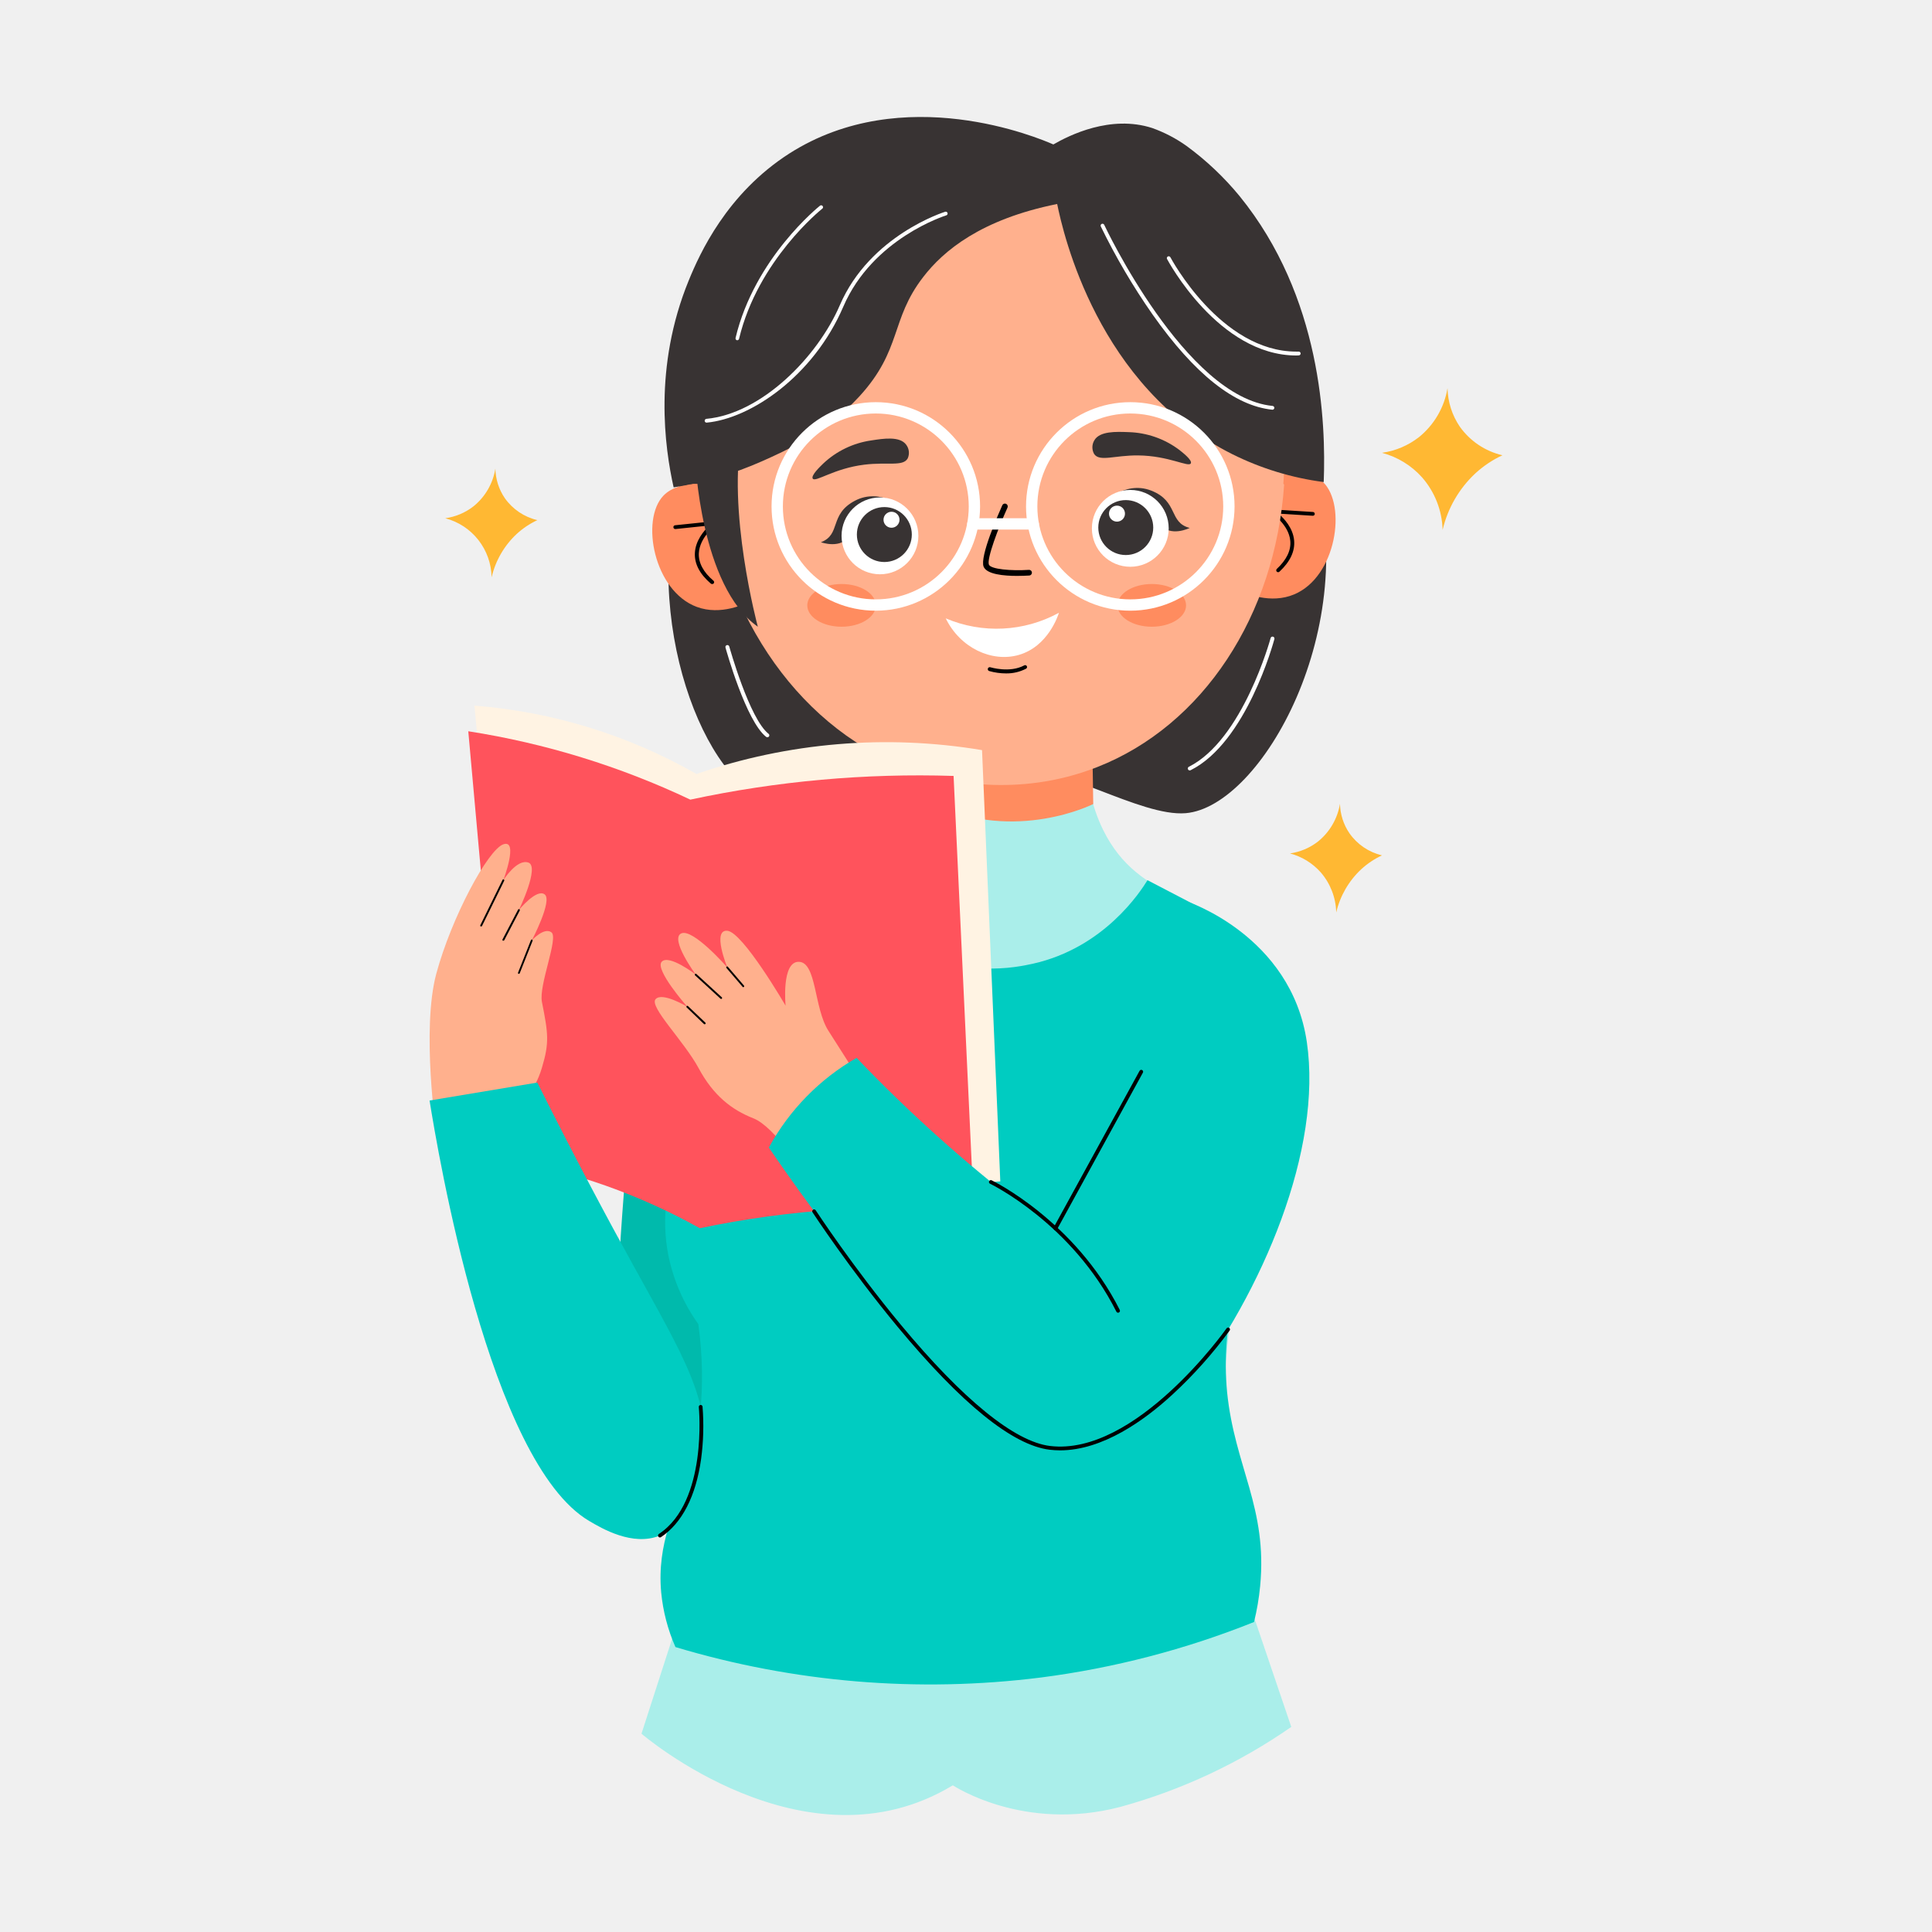
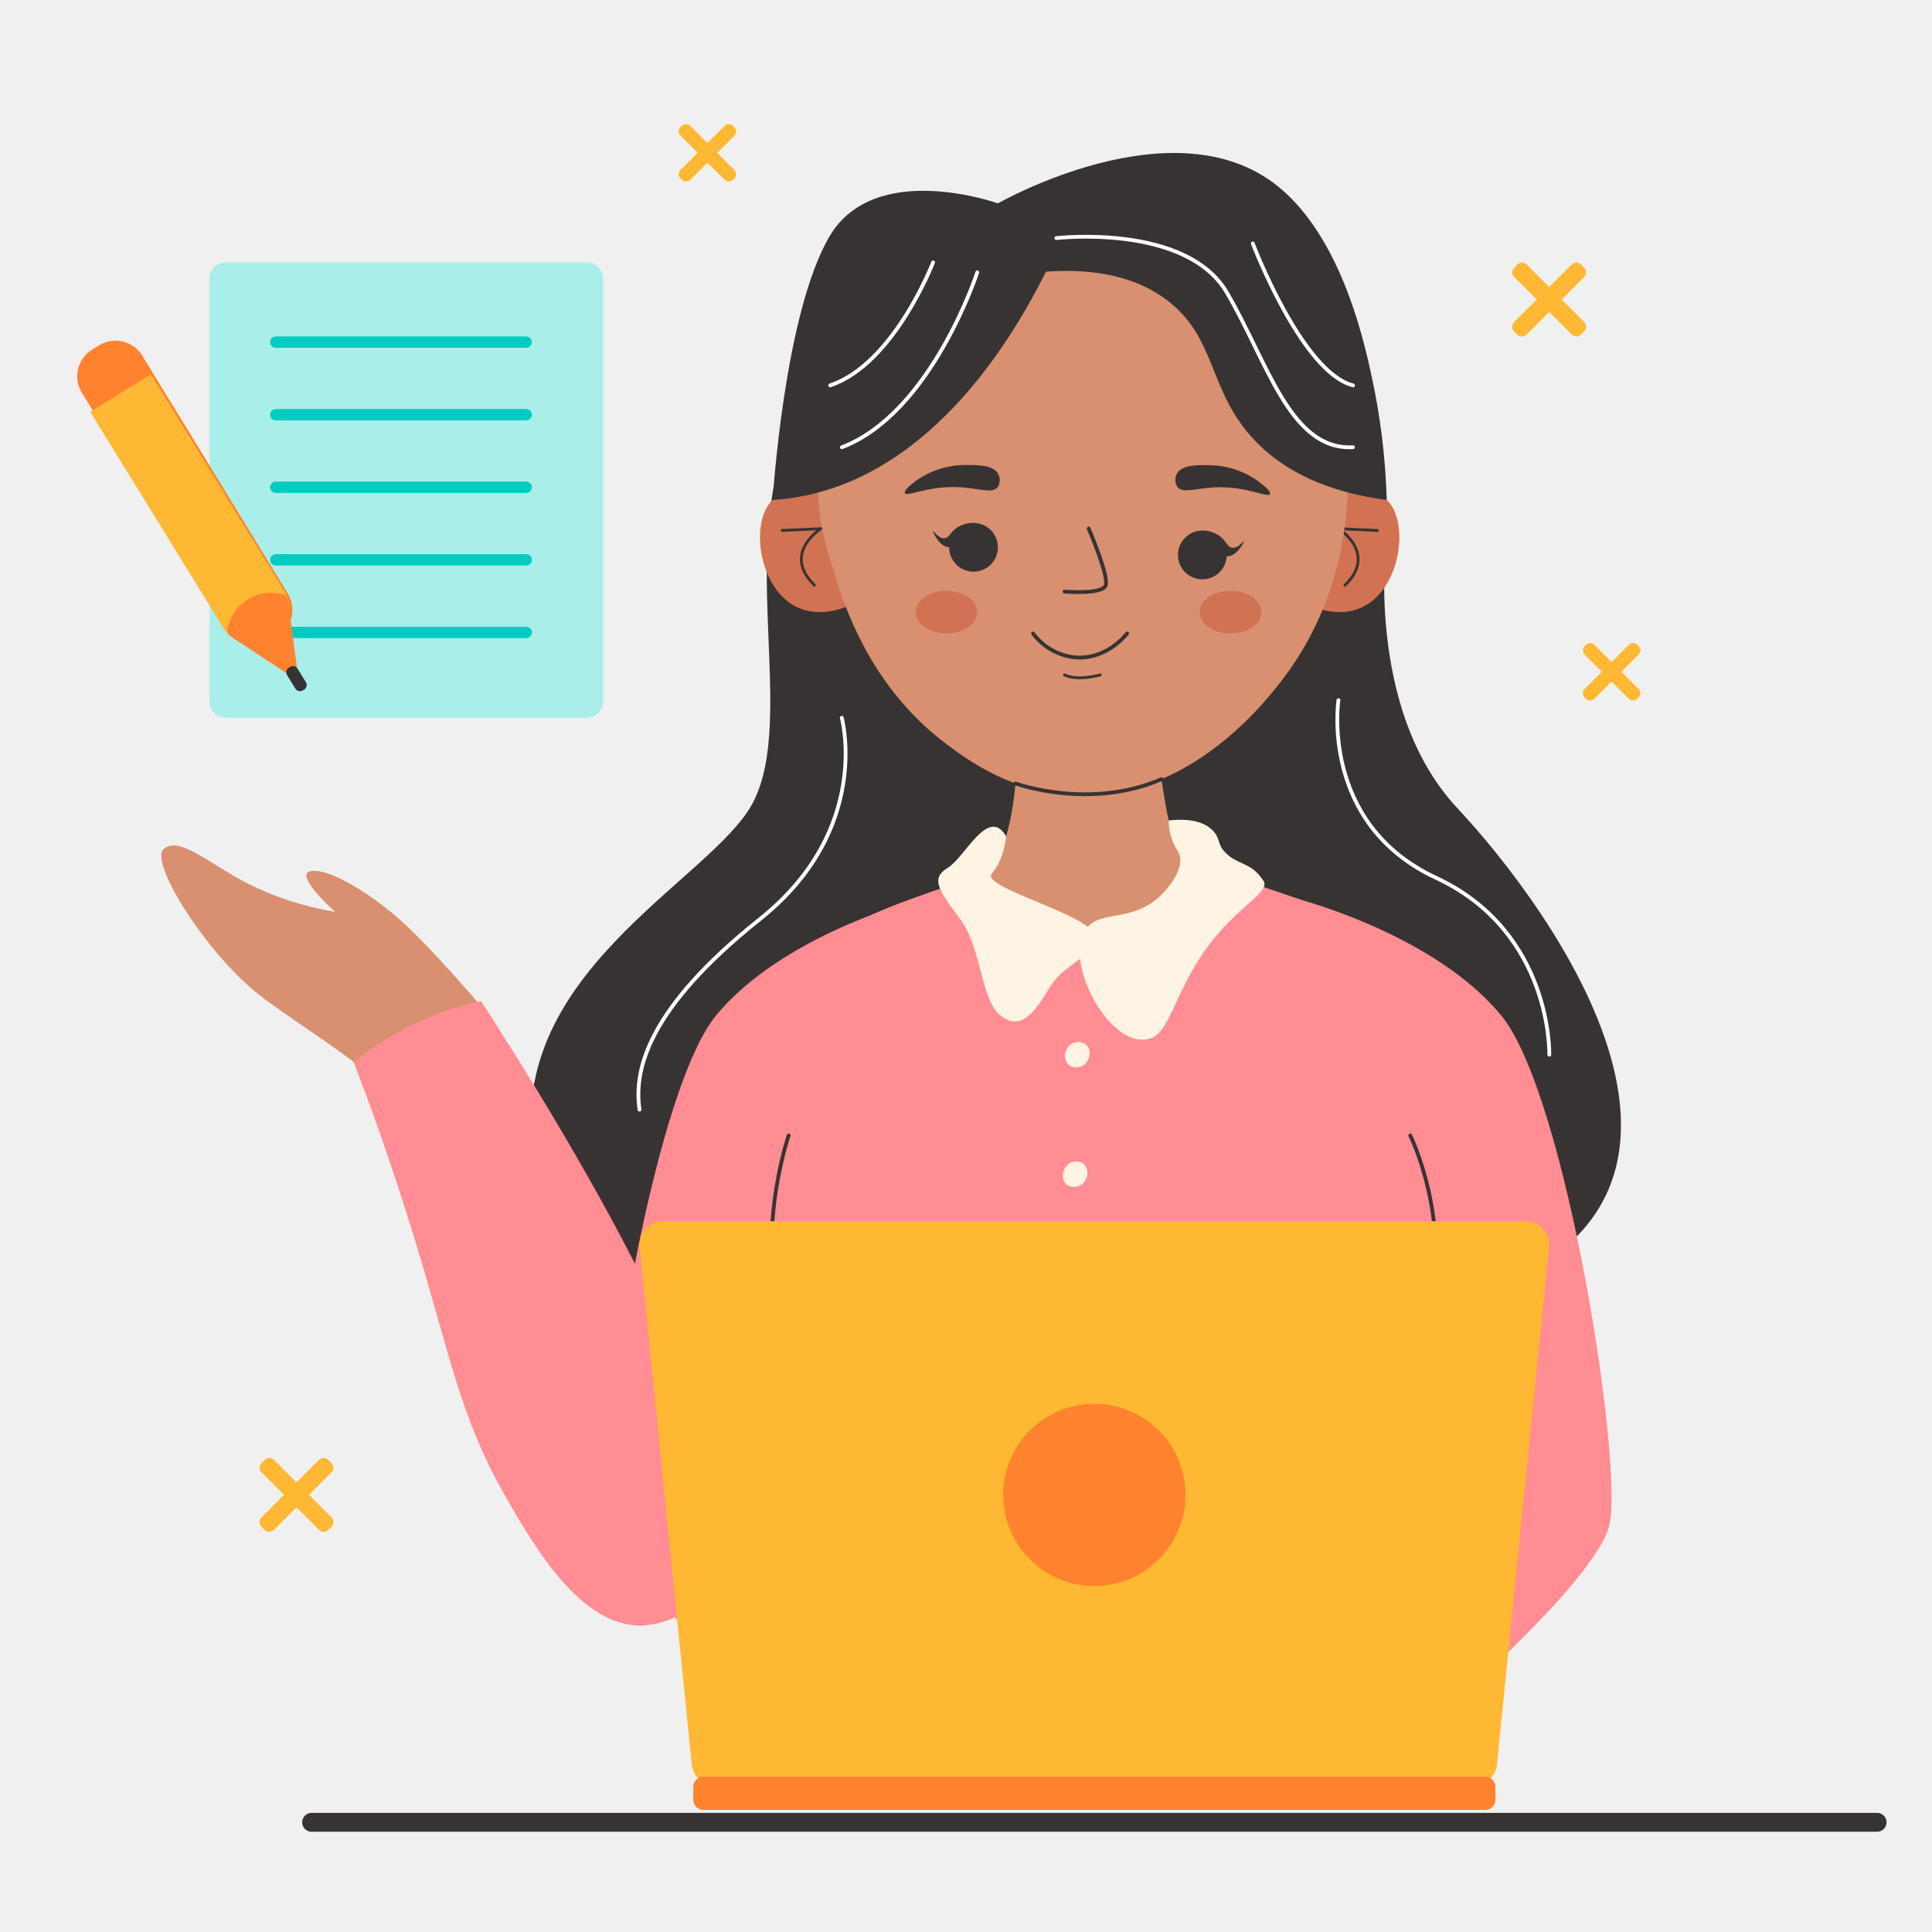
<svg xmlns="http://www.w3.org/2000/svg" viewBox="0 0 512 512">
  <defs>
-     <style>.cls-1{fill:#ffb833;}.cls-2{fill:#383333;}.cls-3{fill:#ff8c5f;}.cls-4{fill:#ffb08d;}.cls-5{fill:#aaeeea;}.cls-6{fill:#fff;}.cls-7{fill:#00baac;}.cls-8{fill:#00ccc1;}.cls-9{fill:#fff3e3;}.cls-10{fill:#ff535c;}</style>
+     <style>.cls-1,.cls-15{fill:#383333;}.cls-2{fill:#ffb833;}.cls-3{fill:#d89071;}.cls-4{fill:#d17352;}.cls-11,.cls-12,.cls-14,.cls-5,.cls-6,.cls-9{fill:none;stroke-linecap:round;stroke-linejoin:round;}.cls-14,.cls-5,.cls-6,.cls-9{stroke:#383333;}.cls-5{stroke-width:0.75px;}.cls-15,.cls-6{fill-rule:evenodd;}.cls-7{fill:#ff8d93;}.cls-8{fill:#fff3e3;}.cls-10{fill:#aaeeea;}.cls-11{stroke:#00ccc1;stroke-width:3px;}.cls-12{stroke:#fff;}.cls-13{fill:#ff832f;}.cls-14{stroke-width:5px;}</style>
  </defs>
-   <g data-name="Reading Book" id="Reading_Book">
-     <path class="cls-1" d="M142.41,137.84a21.6,21.6,0,0,0-5.48,3.66A22.78,22.78,0,0,0,130.28,153,16.46,16.46,0,0,0,118,137.34a15.64,15.64,0,0,0,7.47-3.15,16.19,16.19,0,0,0,5.81-10,14.37,14.37,0,0,0,2.49,7.81A14.64,14.64,0,0,0,142.41,137.84Z" />
-     <path class="cls-1" d="M366.24,226.68a21.87,21.87,0,0,0-5.48,3.66,22.78,22.78,0,0,0-6.65,11.46A16.82,16.82,0,0,0,350,231.17a16.53,16.53,0,0,0-8.14-5A15.77,15.77,0,0,0,349.3,223a16.26,16.26,0,0,0,5.81-10,14.37,14.37,0,0,0,2.49,7.8A14.64,14.64,0,0,0,366.24,226.68Z" />
-     <path class="cls-1" d="M398.16,120.65a28.2,28.2,0,0,0-7.16,4.78,29.77,29.77,0,0,0-8.69,15,22.07,22.07,0,0,0-5.43-13.9A21.76,21.76,0,0,0,366.24,120a20.6,20.6,0,0,0,9.77-4.13,21.2,21.2,0,0,0,7.6-13,18.83,18.83,0,0,0,3.26,10.21A19.19,19.19,0,0,0,398.16,120.65Z" />
-     <path class="cls-2" d="M180.78,126.53c-11.44,37,6.16,82.14,23.68,85.74a43.64,43.64,0,0,0,8.61.36c9-.19,16-2.1,29.37-5.86a96.26,96.26,0,0,1,14.22-3.32s4.55-.63,9.12-.74c14.91-.37,36.47,13.81,48.46,12.79,20.21-1.73,46.89-49.56,33.72-91.84-11.07-35.55-47.58-58.41-84.18-57.94C224.49,66.22,191,93.51,180.78,126.53Z" />
-     <path class="cls-3" d="M194.49,132.13c-.85-.74-5.5-4.64-11.78-3.81-.92.12-4.58.6-6.92,3.06-6.08,6.38-2.53,25.21,8.85,29.45,6.35,2.36,12.79-.71,15-1.87Z" />
-     <path d="M188.7,154.78a.49.49,0,0,1-.32-.12c-2.95-2.53-4.37-5.26-4.23-8.1.16-3.3,2.38-5.92,3.86-7.3l-9,.94a.5.5,0,0,1-.11-1l10.68-1.11a.5.5,0,0,1,.52.32.51.51,0,0,1-.18.59c-.05,0-4.52,3.24-4.72,7.62-.12,2.51,1.18,5,3.88,7.28a.5.5,0,0,1-.33.88Z" />
-     <path class="cls-3" d="M332,129.25c.83-.78,5.31-4.86,11.62-4.28.93.08,4.6.41,7,2.78,6.33,6.12,3.54,25.08-7.65,29.77-6.26,2.63-12.81-.18-15-1.25Q330,142.76,332,129.25Z" />
-     <path d="M338.72,151.64a.49.49,0,0,1-.36-.15.5.5,0,0,1,0-.71c2.6-2.43,3.81-4.93,3.58-7.44-.38-4.37-5-7.39-5-7.42a.48.48,0,0,1-.2-.57.49.49,0,0,1,.5-.35l10.72.68a.5.5,0,0,1-.07,1l-9.08-.57c1.53,1.32,3.86,3.84,4.15,7.14.25,2.83-1.06,5.61-3.9,8.26A.48.48,0,0,1,338.72,151.64Z" />
-     <circle class="cls-4" cx="263.78" cy="122.55" r="76.53" />
-     <path class="cls-5" d="M289.29,186.34c-1.64,7.94-3.08,21,3,33.5,9.73,19.83,28.21,16.93,40.36,31.22C355,277.25,321,320,324.32,388.13a203.5,203.5,0,0,0,14.46,65.49A207.32,207.32,0,0,1,277,471.52c-46.55,5.86-84-5.68-103.47-13.33a248.48,248.48,0,0,0,13-89.86C186,356.26,185,355,184.2,338.64c-2.78-54.15-8.18-86.57,11.42-97.09,20.56-11.05,45.59-16,51-27S252,181,252,181,264.92,167.3,289.29,186.34Z" />
-     <path class="cls-3" d="M289.72,213.08s-20.57,10.38-42.43,0l.91-16.65h41.26Q289.6,204.76,289.72,213.08Z" />
-     <path class="cls-4" d="M187.68,130.7c5.17,36.33,27.44,65.56,57.44,74.48,4.81,1.42,24.14,6.59,45.69-1.91,28-11,47.14-40.14,49.5-74.87C340.31,128.4,242.94,62.69,187.68,130.7Z" />
-     <path class="cls-2" d="M312.42,119.15a23.39,23.39,0,0,0-13.35-4.63c-3.27-.13-7.69-.31-9.09,2.22a3.59,3.59,0,0,0,0,3.61c1.5,2.08,5.38.29,11.6.34,8.2.07,13.47,3.26,14,2.1C316,121.94,313.44,119.94,312.42,119.15Z" />
-     <path class="cls-2" d="M218.16,122.85a23.38,23.38,0,0,1,12.73-6.13c3.23-.5,7.59-1.19,9.28,1.16a3.58,3.58,0,0,1,.39,3.59c-1.25,2.24-5.31.91-11.49,1.67-8.13,1-13,4.79-13.69,3.69C214.89,126,217.23,123.75,218.16,122.85Z" />
-     <path d="M269.52,152.62c-3.46,0-8-.4-8.85-2.44-1.07-2.71,3.94-14,4.95-16.28a.75.75,0,0,1,1-.38.76.76,0,0,1,.38,1c-2.42,5.34-5.54,13.56-4.93,15.11.49,1.22,5.87,1.7,10.6,1.39a.75.75,0,0,1,.8.7.76.76,0,0,1-.7.8C272,152.56,270.87,152.62,269.52,152.62Z" />
-     <path d="M266.62,178.46a16.36,16.36,0,0,1-4.48-.63.5.5,0,0,1,.3-1c.05,0,5.13,1.59,9-.5a.5.5,0,0,1,.48.88A11.17,11.17,0,0,1,266.62,178.46Z" />
-     <ellipse class="cls-3" cx="305.24" cy="160.43" rx="9.08" ry="5.66" />
-     <ellipse class="cls-3" cx="223.02" cy="160.43" rx="9.08" ry="5.66" />
-     <path class="cls-2" d="M239.77,134.89c.46.18-6.3-5.84-13.21-2.19s-3.58,8.92-9,11c0,0,5.4,2,7.74-1.92S229.52,131,239.77,134.89Z" />
-     <circle class="cls-6" cx="233.2" cy="142.01" r="10.18" />
-     <circle class="cls-2" cx="234.36" cy="141.66" r="7.28" />
-     <circle class="cls-6" cx="236.26" cy="137.74" r="2.12" />
-     <path class="cls-2" d="M292.2,133.7c-.44.23,5.58-6.53,12.87-3.69s4.58,8.45,10.21,9.9c0,0-5.13,2.59-7.91-1S301.93,128.63,292.2,133.7Z" />
-     <circle class="cls-6" cx="299.54" cy="140.02" r="10.18" />
-     <circle class="cls-2" cx="298.34" cy="139.81" r="7.28" />
-     <circle class="cls-6" cx="296.01" cy="136.12" r="2.12" />
-     <path class="cls-7" d="M223,229.59s-29.83,7.91-44.12,20.11-16.44,124.49-16.44,124.49h37.13Z" />
-     <path class="cls-5" d="M180.42,427.16,170,459.45s43.41,37.39,82.51,13.67c0,0,18.66,12.51,44.49,5.7a147.86,147.86,0,0,0,45.2-21.17L329.66,420.7l-59.55,3.95Z" />
-     <path class="cls-8" d="M304.1,233.26l18.16,9.46s-15.94,37.47-13.79,60.79,18.72,39.1,18.72,39.1a78.69,78.69,0,0,0-2,26.3c2,19.78,10.77,30.61,8.76,51.43a65.52,65.52,0,0,1-1.62,9.51,231.58,231.58,0,0,1-56.5,14.71A234.88,234.88,0,0,1,179,436.49,47.14,47.14,0,0,1,175.22,422c-1.18-13.1,3.86-22,7-31.75,2.78-8.63,5.25-21.57,2.85-39.34a47.55,47.55,0,0,1-7.9-18c-4.29-21.19,8-38.16,10.51-41.52l15.93-55.2q2.35-1,4.85-2a154.78,154.78,0,0,1,17.08-5.61,39.75,39.75,0,0,0,14.8,21.26c13.83,9.83,29.29,6.45,33.36,5.56C292.62,251.18,302.21,236.33,304.1,233.26Z" />
-     <path class="cls-2" d="M280.16,54.06C260,58.11,250,66.45,244.64,73.44c-8.73,11.3-5.56,19.21-16.86,31.57-8.85,9.67-19.6,14.45-25.83,17.22a94.38,94.38,0,0,1-23.43,6.93c-2.35-10.52-5.41-31.86,4-54.83,2.91-7.12,10.06-23,26.63-33.63,30.27-19.33,66.22-4.08,70-2.42,4.19-2.41,15.13-7.91,26.17-4.36a37.1,37.1,0,0,1,9.16,4.78,77.41,77.41,0,0,1,14,13.24c21.78,26.76,22.92,60.11,22.32,75.81a76.66,76.66,0,0,1-24.27-7.41C290.91,102.49,281.77,61.91,280.16,54.06Z" />
-     <path class="cls-6" d="M280.63,162.39a34.41,34.41,0,0,1-30,1.48c3.84,7.87,12.24,11.74,19.37,9.69C277.8,171.31,280.44,163,280.63,162.39Z" />
-     <path class="cls-8" d="M314.32,238.81s27.83,9,32,37.32-11.47,66-32,92.55L275.85,344.1S276,279,314.32,238.81Z" />
-     <path class="cls-9" d="M265.09,313.08l-78,5.65L136,300.58,125.74,187a140.85,140.85,0,0,1,58.84,18.12,154.06,154.06,0,0,1,75.67-6.33Q262.67,255.94,265.09,313.08Z" />
-     <path class="cls-10" d="M258.09,320.79a256.74,256.74,0,0,0-72.64,4.7,162.3,162.3,0,0,0-51.12-18.15L124.1,193.79a214.68,214.68,0,0,1,58.84,18.12,288.67,288.67,0,0,1,69.77-6.28Q255.41,263.22,258.09,320.79Z" />
-     <path class="cls-4" d="M232.18,293s-8.83-13.83-12.66-19.86-3.09-18.1-7.79-18.25-3.54,11.63-3.54,11.63S196.86,247,192.74,246.66s0,9.71,0,9.71-9.12-10.45-12.21-9,3.83,10.88,3.83,10.88-7.07-5.44-9-3.38,6.77,11.92,6.77,11.92-6.62-4-8.39-2,7.54,11.11,11.42,18.32,8.74,11,14.48,13.25S213.05,311,213.05,311,231.3,304.64,232.18,293Z" />
-     <path class="cls-8" d="M227,280.34a389.52,389.52,0,0,0,44.24,39.73c19.68,15.09,34.18,23.1,38.81,40.66.76,2.88,4,15.35-2.44,22.17-5.37,5.63-14.74,4.6-18.71,4.16-30.46-3.38-77.55-71.78-85.15-82.95A61.13,61.13,0,0,1,227,280.34Z" />
-     <path class="cls-4" d="M115.63,300.25s-4-27.44,0-42.24,13.64-32.82,17.76-34.26,0,9.51,0,9.51,3.59-5.74,6.64-4.67-2.51,12.56-2.51,12.56,4.66-5.74,6.82-4.13-3.41,12.2-3.41,12.2,3.23-3.59,5.2-2.15-3.41,14-2.51,18.47c1.66,8.33,2,10.77,0,17.4a25.13,25.13,0,0,1-4.85,9.06C130.86,301.16,117.67,300.4,115.63,300.25Z" />
-     <path class="cls-8" d="M142.4,286.89c10.3,20.62,19.08,36.94,25.09,47.83,13.67,24.82,21.39,36.93,18.72,53-.49,2.94-2.61,15.66-11.33,19.22-7.21,2.94-15.34-1.86-18.76-3.88-26.39-15.58-40.13-98-42.28-111.41Z" />
-     <path class="cls-2" d="M184.24,121.63s1.3,33.7,16.59,44.46c0,0-8.39-31.15-4.08-51.63Z" />
-     <path class="cls-6" d="M232.1,161.84a27.63,27.63,0,1,1,27.63-27.63A27.66,27.66,0,0,1,232.1,161.84Zm0-52.26a24.63,24.63,0,1,0,24.63,24.63A24.66,24.66,0,0,0,232.1,109.58Z" />
-     <path class="cls-6" d="M299.54,161.84a27.63,27.63,0,1,1,27.63-27.63A27.67,27.67,0,0,1,299.54,161.84Zm0-52.26a24.63,24.63,0,1,0,24.63,24.63A24.66,24.66,0,0,0,299.54,109.58Z" />
-     <path class="cls-6" d="M273.82,140.34h-16a1.5,1.5,0,0,1,0-3h16a1.5,1.5,0,0,1,0,3Z" />
-     <path d="M280.93,384.36a23.57,23.57,0,0,1-2.78-.17c-9.77-1.18-23.33-12.15-40.28-32.58-12.58-15.16-22.45-30.18-22.54-30.33a.49.49,0,0,1,.14-.69.5.5,0,0,1,.69.14c.1.15,9.94,15.13,22.49,30.25,16.54,19.94,30.24,31.08,39.62,32.22,22.67,2.75,46.52-30.8,46.76-31.14a.5.5,0,1,1,.81.58,118.33,118.33,0,0,1-15,16.81C303.31,376.42,292.2,384.36,280.93,384.36Z" />
-     <path d="M296.3,347.88a.5.5,0,0,1-.45-.28c-11.73-23.32-33.24-33.79-33.45-33.89a.5.5,0,1,1,.43-.9c.22.1,22,10.72,33.92,34.34a.51.51,0,0,1-.23.68A.54.54,0,0,1,296.3,347.88Z" />
-     <path d="M279.69,326a.53.53,0,0,1-.24-.06.51.51,0,0,1-.2-.68L302,283.78a.5.5,0,0,1,.88.48l-22.71,41.47A.49.49,0,0,1,279.69,326Z" />
-     <path d="M174.88,407.44a.48.48,0,0,1-.41-.23.49.49,0,0,1,.14-.69c13-8.56,10.61-33.39,10.58-33.64a.5.5,0,0,1,.45-.55.49.49,0,0,1,.54.44,65.4,65.4,0,0,1-.38,13.87c-1.37,9.86-5.05,17-10.64,20.72A.57.57,0,0,1,174.88,407.44Z" />
-     <path class="cls-6" d="M337.21,108.58h0c-10-1-20.65-9.45-31.75-25.21A172.56,172.56,0,0,1,291.72,60a.5.5,0,0,1,.91-.42c.21.46,21.52,45.73,44.63,48a.51.51,0,0,1,.45.54A.52.52,0,0,1,337.21,108.58Z" />
-     <path class="cls-6" d="M343.55,94.21c-20.68,0-34.13-25.31-34.27-25.57a.5.5,0,0,1,.21-.67.51.51,0,0,1,.68.21c.13.25,13.31,25,33.38,25h.63a.5.5,0,0,1,0,1Z" />
-     <path class="cls-6" d="M187.25,112a.49.49,0,0,1-.5-.45.5.5,0,0,1,.45-.55c14.63-1.37,29.46-16.39,35.36-30.11,8-18.56,27.72-24.71,27.92-24.77a.51.51,0,0,1,.63.33.5.5,0,0,1-.34.62c-.19.06-19.51,6.09-27.29,24.21-7.95,18.49-24.57,29.63-36.19,30.72Z" />
-     <path class="cls-6" d="M195.42,90.17h-.12a.51.51,0,0,1-.37-.61c5.06-21.22,22.14-34.85,22.32-35a.5.5,0,1,1,.61.78c-.17.14-17,13.56-22,34.44A.5.5,0,0,1,195.42,90.17Z" />
-     <path class="cls-6" d="M315.28,204.16a.5.5,0,0,1-.45-.28.51.51,0,0,1,.22-.67c14.31-7.17,21.61-33.85,21.68-34.12a.5.5,0,1,1,1,.26c-.3,1.11-7.48,27.39-22.19,34.76A.59.59,0,0,1,315.28,204.16Z" />
-     <path class="cls-6" d="M203.34,195.37a.5.5,0,0,1-.31-.1c-5.32-4.16-10.55-22.88-10.77-23.67a.5.5,0,1,1,1-.27c.06.19,5.36,19.2,10.43,23.15a.49.49,0,0,1,.08.7A.47.47,0,0,1,203.34,195.37Z" />
-     <path d="M127.51,245.52a.22.22,0,0,1-.11,0,.24.24,0,0,1-.11-.33l5.88-12a.24.24,0,0,1,.33-.12.25.25,0,0,1,.12.34l-5.89,12A.24.24,0,0,1,127.51,245.52Z" />
-     <path d="M133.39,249.29l-.11,0a.25.25,0,0,1-.11-.33l4.13-7.9a.25.25,0,1,1,.44.24l-4.12,7.89A.28.28,0,0,1,133.39,249.29Z" />
-     <path d="M137.52,258.08a.15.15,0,0,1-.09,0,.24.24,0,0,1-.14-.32l3.41-8.61A.24.24,0,0,1,141,249a.25.25,0,0,1,.14.32l-3.41,8.61A.25.25,0,0,1,137.52,258.08Z" />
-     <path d="M186.73,271.44a.27.27,0,0,1-.17-.06L182,267a.25.25,0,1,1,.34-.36l4.59,4.37a.26.26,0,0,1,0,.36A.24.24,0,0,1,186.73,271.44Z" />
-     <path d="M191.1,264.72a.23.23,0,0,1-.17-.07l-6.74-6.18a.25.25,0,0,1,0-.35.25.25,0,0,1,.36,0l6.74,6.18a.25.25,0,0,1,0,.36A.25.25,0,0,1,191.1,264.72Z" />
-     <path d="M197,261.63a.25.25,0,0,1-.19-.09l-4.28-5a.25.25,0,0,1,0-.35.24.24,0,0,1,.35,0l4.28,5a.25.25,0,0,1-.19.42Z" />
+   <g id="Editing">
+     <path class="cls-1" d="M367.49,141.8s-6.17,45.75,18.7,72.34,83.74,106.35,0,130.67-229.11,19.8-243.25-31.68,41.86-77.49,55.43-98.43-3-67.31,10.65-99S367.49,141.8,367.49,141.8Z" />
+     <rect class="cls-2" height="19.74" rx="1.63" transform="translate(26.27 144.42) rotate(-45)" width="3.68" x="185.63" y="30.63" />
+     <rect class="cls-2" height="19.74" rx="1.63" transform="translate(291.4 201.7) rotate(-135)" width="3.68" x="185.63" y="30.63" />
+     <rect class="cls-2" height="19.74" rx="1.63" transform="translate(-0.79 354.14) rotate(-45)" width="3.68" x="425.25" y="168.16" />
+     <rect class="cls-2" height="19.74" rx="1.63" transform="translate(603.2 605.91) rotate(-135)" width="3.68" x="425.25" y="168.16" />
+     <rect class="cls-2" height="25.05" rx="1.73" transform="translate(64.12 313.55) rotate(-45)" width="4.68" x="408.21" y="66.85" />
+     <rect class="cls-2" height="25.05" rx="1.73" transform="translate(644.71 425.81) rotate(-135)" width="4.68" x="408.21" y="66.85" />
+     <rect class="cls-2" height="25.05" rx="1.73" transform="translate(-257.12 171.6) rotate(-45)" width="4.68" x="76.24" y="383.65" />
+     <rect class="cls-2" height="25.05" rx="1.73" transform="translate(-146.01 731.87) rotate(-135)" width="4.68" x="76.24" y="383.65" />
+     <path class="cls-3" d="M128.2,267.52s-15-17.91-24.13-25.44S85.46,229.67,81.92,231s6.86,10.64,6.86,10.64a81.17,81.17,0,0,1-23.26-7.54c-10.85-5.76-18.16-12.62-22.15-9.08s12,28.8,26.36,39.43,29.05,18.8,37.68,29.62C107.41,294.07,131.3,283.21,128.2,267.52Z" />
+     <path class="cls-3" d="M269.63,197.17s.11,19.32-4.75,28.94S235.51,236.29,216.65,251s3.5,60.53.9,194.78c0,0,106,18.1,161.07,0,0,0-11.78-79.95-7.78-135.76s-5.42-63.36-17.11-68.26-39.6-12.07-42.24-18.1-4.9-26.49-4.9-26.49Z" />
+     <path class="cls-4" d="M349.65,134.2c.78-.76,5-4.73,11.06-4.29.88.07,4.4.32,6.78,2.55,6.16,5.76,3.8,23.95-6.84,28.62-5.95,2.61-12.26,0-14.39-1Z" />
+     <path class="cls-5" d="M365,140.58l-10.27-.48s10.45,6.5,1.7,15" />
+     <path class="cls-4" d="M222.6,134.2c-.78-.76-5-4.73-11.06-4.29-.88.07-4.4.32-6.78,2.55-6.16,5.76-3.8,23.95,6.84,28.62,6,2.61,12.26,0,14.4-1Q224.29,147.16,222.6,134.2Z" />
+     <path class="cls-5" d="M207.28,140.58l10.27-.48s-10.45,6.5-1.7,15" />
+     <circle class="cls-3" cx="286.95" cy="126.87" r="70.29" />
+     <path class="cls-3" d="M216.71,124.08c.29,8.22,2.56,49.45,34.14,73.14,5.8,4.35,17.62,13,34.25,13.61,30.68,1.16,51.09-25.88,55.17-31.29,14.21-18.83,16.44-39,16.83-48.37C357.1,131.17,279.64,77.08,216.71,124.08Z" />
+     <path class="cls-1" d="M333.39,127.5a22.38,22.38,0,0,0-12.86-4.21c-3.12-.07-7.35-.17-8.66,2.28A3.41,3.41,0,0,0,312,129c1.46,2,5.15.19,11.11.13,7.84-.07,12.94,2.91,13.45,1.78C336.9,130.12,334.38,128.24,333.39,127.5Z" />
+     <path class="cls-1" d="M243,127.23a22.52,22.52,0,0,1,12.91-4c3.13,0,7.36-.07,8.63,2.4a3.44,3.44,0,0,1-.13,3.45c-1.5,1.95-5.16.12-11.11,0-7.84-.19-13,2.71-13.48,1.58C239.48,129.8,242,128,243,127.23Z" />
+     <path class="cls-6" d="M288.51,140.08S294,152.77,293,155.19s-10.89,1.59-10.89,1.59" />
+     <path class="cls-7" d="M217.55,445.78s106,18.1,161.07,0c0,0-11.78-79.95-7.78-135.76s-5.42-63.36-17.11-68.26c-7.77-3.25-22.67-7.51-32.59-11.76-5.36,4.77-19.48,15.75-36.41,16.19-21.66.57-29.61-12.92-29.61-12.92h0C245,237.51,229.53,241,216.65,251,197.79,265.71,220.15,311.53,217.55,445.78Z" />
+     <path class="cls-6" d="M269.11,207.62s19.54,7.15,38.69-1.13" />
+     <ellipse class="cls-4" cx="250.81" cy="162.22" rx="8.16" ry="5.66" />
+     <ellipse class="cls-4" cx="326.08" cy="162.22" rx="8.16" ry="5.66" />
+     <path class="cls-7" d="M345.29,238.64s35.21,9.35,52.55,30.47,32.44,119.65,28.67,135.06-47.89,52.91-47.89,52.91L345.29,440.7Z" />
+     <path class="cls-7" d="M242.31,238.64s-35.2,9.35-52.55,30.47S157.33,388.76,161.1,404.17,209,457.08,209,457.08l33.32-16.38Z" />
+     <path class="cls-1" d="M277.19,72c9.61-.7,23,0,33.19,8.43,12.14,10.13,10,23.45,22.06,36.2,5.81,6.16,16,13.34,35.05,15.87a175.66,175.66,0,0,0-4.09-33.22c-3.77-18-11-38.78-24.74-49.9-27.53-22.25-74.2,4.52-74.2,4.52s-32.52-11.69-44.59,8.68-15.11,69.92-15.11,69.92a62.52,62.52,0,0,0,7.19-.88C247.43,125.13,268.51,89.36,277.19,72Z" />
+     <path class="cls-8" d="M309.71,217.43c6.68-.73,10,.9,11.7,2.68,2.17,2.21,1,3.61,3.49,6,3,3,6.43,2.45,9.34,6.5.48.67.8,1,.85,1.39.46,3.25-8.72,7.29-16.44,18.89-8.84,13.29-8.84,22.91-16.19,22.63-9.85-.38-20.21-20.94-14.86-29.07,3.77-5.73,12.9-1.49,20.7-9.87.77-.82,5.67-6.09,4.25-10.09-.43-1.18-1.32-2-2.08-4.34A15.4,15.4,0,0,1,309.71,217.43Z" />
+     <path class="cls-8" d="M266.62,221.62s-.37,6-3.76,9.8S289.26,242.36,290,248s-7.73,6.79-11.88,13.76-7.73,11.5-13,7.36-4.91-17.91-10.74-25.65-7.74-10.77-3.21-13.49S261.9,213.51,266.62,221.62Z" />
+     <path class="cls-8" d="M285.8,276.15c4.34,0,3.7,6.72-.62,6.72S281.48,276.15,285.8,276.15Z" />
+     <path class="cls-8" d="M285.23,307.82c4.34,0,3.7,6.73-.62,6.73S280.91,307.82,285.23,307.82Z" />
+     <path class="cls-9" d="M298.69,167.87c-.3.4-5.55,7.14-14,6.32a15.91,15.91,0,0,1-10.93-6.32" />
+     <path class="cls-5" d="M291.57,178.86s-5.94,1.7-9.48,0" />
+     <path class="cls-9" d="M373.73,300.91s11.28,22.62,4.89,49" />
+     <path class="cls-9" d="M209,300.91s-10.1,29.59,0,52.32" />
+     <path class="cls-7" d="M127.47,265.27c21.34,33,83.18,132.25,60.22,157.07a26.41,26.41,0,0,1-17.6,8.48c-16,.15-27.86-19.9-35.64-33.37-13.06-22.64-14.89-38.14-25.83-73.16-5.93-19-11.49-34-14.9-42.81a81.06,81.06,0,0,1,33.75-16.21Z" />
+     <rect class="cls-10" height="120.69" rx="4.34" transform="translate(215.32 259.75) rotate(-180)" width="104.31" x="55.51" y="69.53" />
+     <line class="cls-11" x1="139.45" x2="73.08" y1="90.66" y2="90.66" />
+     <line class="cls-11" x1="139.45" x2="73.08" y1="109.9" y2="109.9" />
+     <line class="cls-11" x1="139.45" x2="73.08" y1="129.13" y2="129.13" />
+     <line class="cls-11" x1="139.45" x2="73.08" y1="148.36" y2="148.36" />
+     <line class="cls-11" x1="139.45" x2="73.08" y1="167.6" y2="167.6" />
+     <path class="cls-12" d="M259,72.15s-12.13,37.33-35.89,46.38" />
+     <path class="cls-12" d="M247.28,69.53S236.94,96.47,220,102.13" />
+     <path class="cls-12" d="M279.93,63.1s34.37-4,45.19,14.42,16.73,41.86,33.43,41" />
+     <path class="cls-12" d="M332,64.51s13,34.22,26.58,37.62" />
+     <path class="cls-12" d="M223.08,190.22s8.14,29.57-21.67,53.33-33.48,40-31.93,50.52" />
+     <path class="cls-12" d="M354.7,185.55s-5,32.71,25.88,47.09,30,46.87,30,46.87" />
+     <path class="cls-2" d="M189.47,473.23H390.55a6.17,6.17,0,0,0,6.15-5.56l13.81-137.24a6.18,6.18,0,0,0-6.15-6.8H175.67a6.19,6.19,0,0,0-6.16,6.8l13.81,137.24A6.18,6.18,0,0,0,189.47,473.23Z" />
+     <rect class="cls-13" height="8.83" rx="2.7" transform="translate(580.03 950.5) rotate(-180)" width="212.57" x="183.73" y="470.84" />
+     <circle class="cls-13" cx="290.01" cy="396.17" r="24.15" />
+     <line class="cls-14" x1="497.45" x2="82.58" y1="482.93" y2="482.93" />
+     <path class="cls-15" d="M262.28,149.88a6.46,6.46,0,1,1,.57-9.1A6.47,6.47,0,0,1,262.28,149.88Z" />
+     <path class="cls-15" d="M247.29,140.73c.15-.12,1.41,2.07,3,1.91,1.19-.11,1.5-1.43,3-2.59a7.75,7.75,0,0,1,4.55-1.45,16.3,16.3,0,0,1-2.6,3.76c-1.48,1.6-2.43,2.63-3.72,2.65C249,145.05,247.1,140.89,247.29,140.73Z" />
+     <path class="cls-15" d="M323.21,151.63a6.46,6.46,0,1,1,0-9.12A6.47,6.47,0,0,1,323.21,151.63Z" />
+     <path class="cls-15" d="M329.62,143.44c-.13-.13-1.54,2-3.15,1.71-1.19-.19-1.41-1.53-2.86-2.78a7.73,7.73,0,0,0-4.45-1.75,16.87,16.87,0,0,0,2.35,3.92c1.37,1.7,2.25,2.79,3.54,2.89C327.65,147.64,329.8,143.62,329.62,143.44Z" />
+     <rect class="cls-13" height="90.84" rx="8.33" transform="matrix(-0.85, 0.52, -0.52, -0.85, 158.01, 216.68)" width="18.86" x="38.87" y="85.31" />
+     <path class="cls-2" d="M72.13,169.4a9.43,9.43,0,0,1-13-3.08L23.91,109.13,40,99.23l35.25,57.2A9.42,9.42,0,0,1,72.13,169.4Z" />
+     <path class="cls-13" d="M76.28,158.84l2.46,18.35a1.56,1.56,0,0,1-2.4,1.5L60.92,168.48a1.56,1.56,0,0,1-.67-1.6,11.79,11.79,0,0,1,14.91-9.33A1.54,1.54,0,0,1,76.28,158.84Z" />
+     <rect class="cls-1" height="7.08" rx="1.45" transform="translate(239.83 291.72) rotate(148.35)" width="3.27" x="76.94" y="176.31" />
  </g>
</svg>
